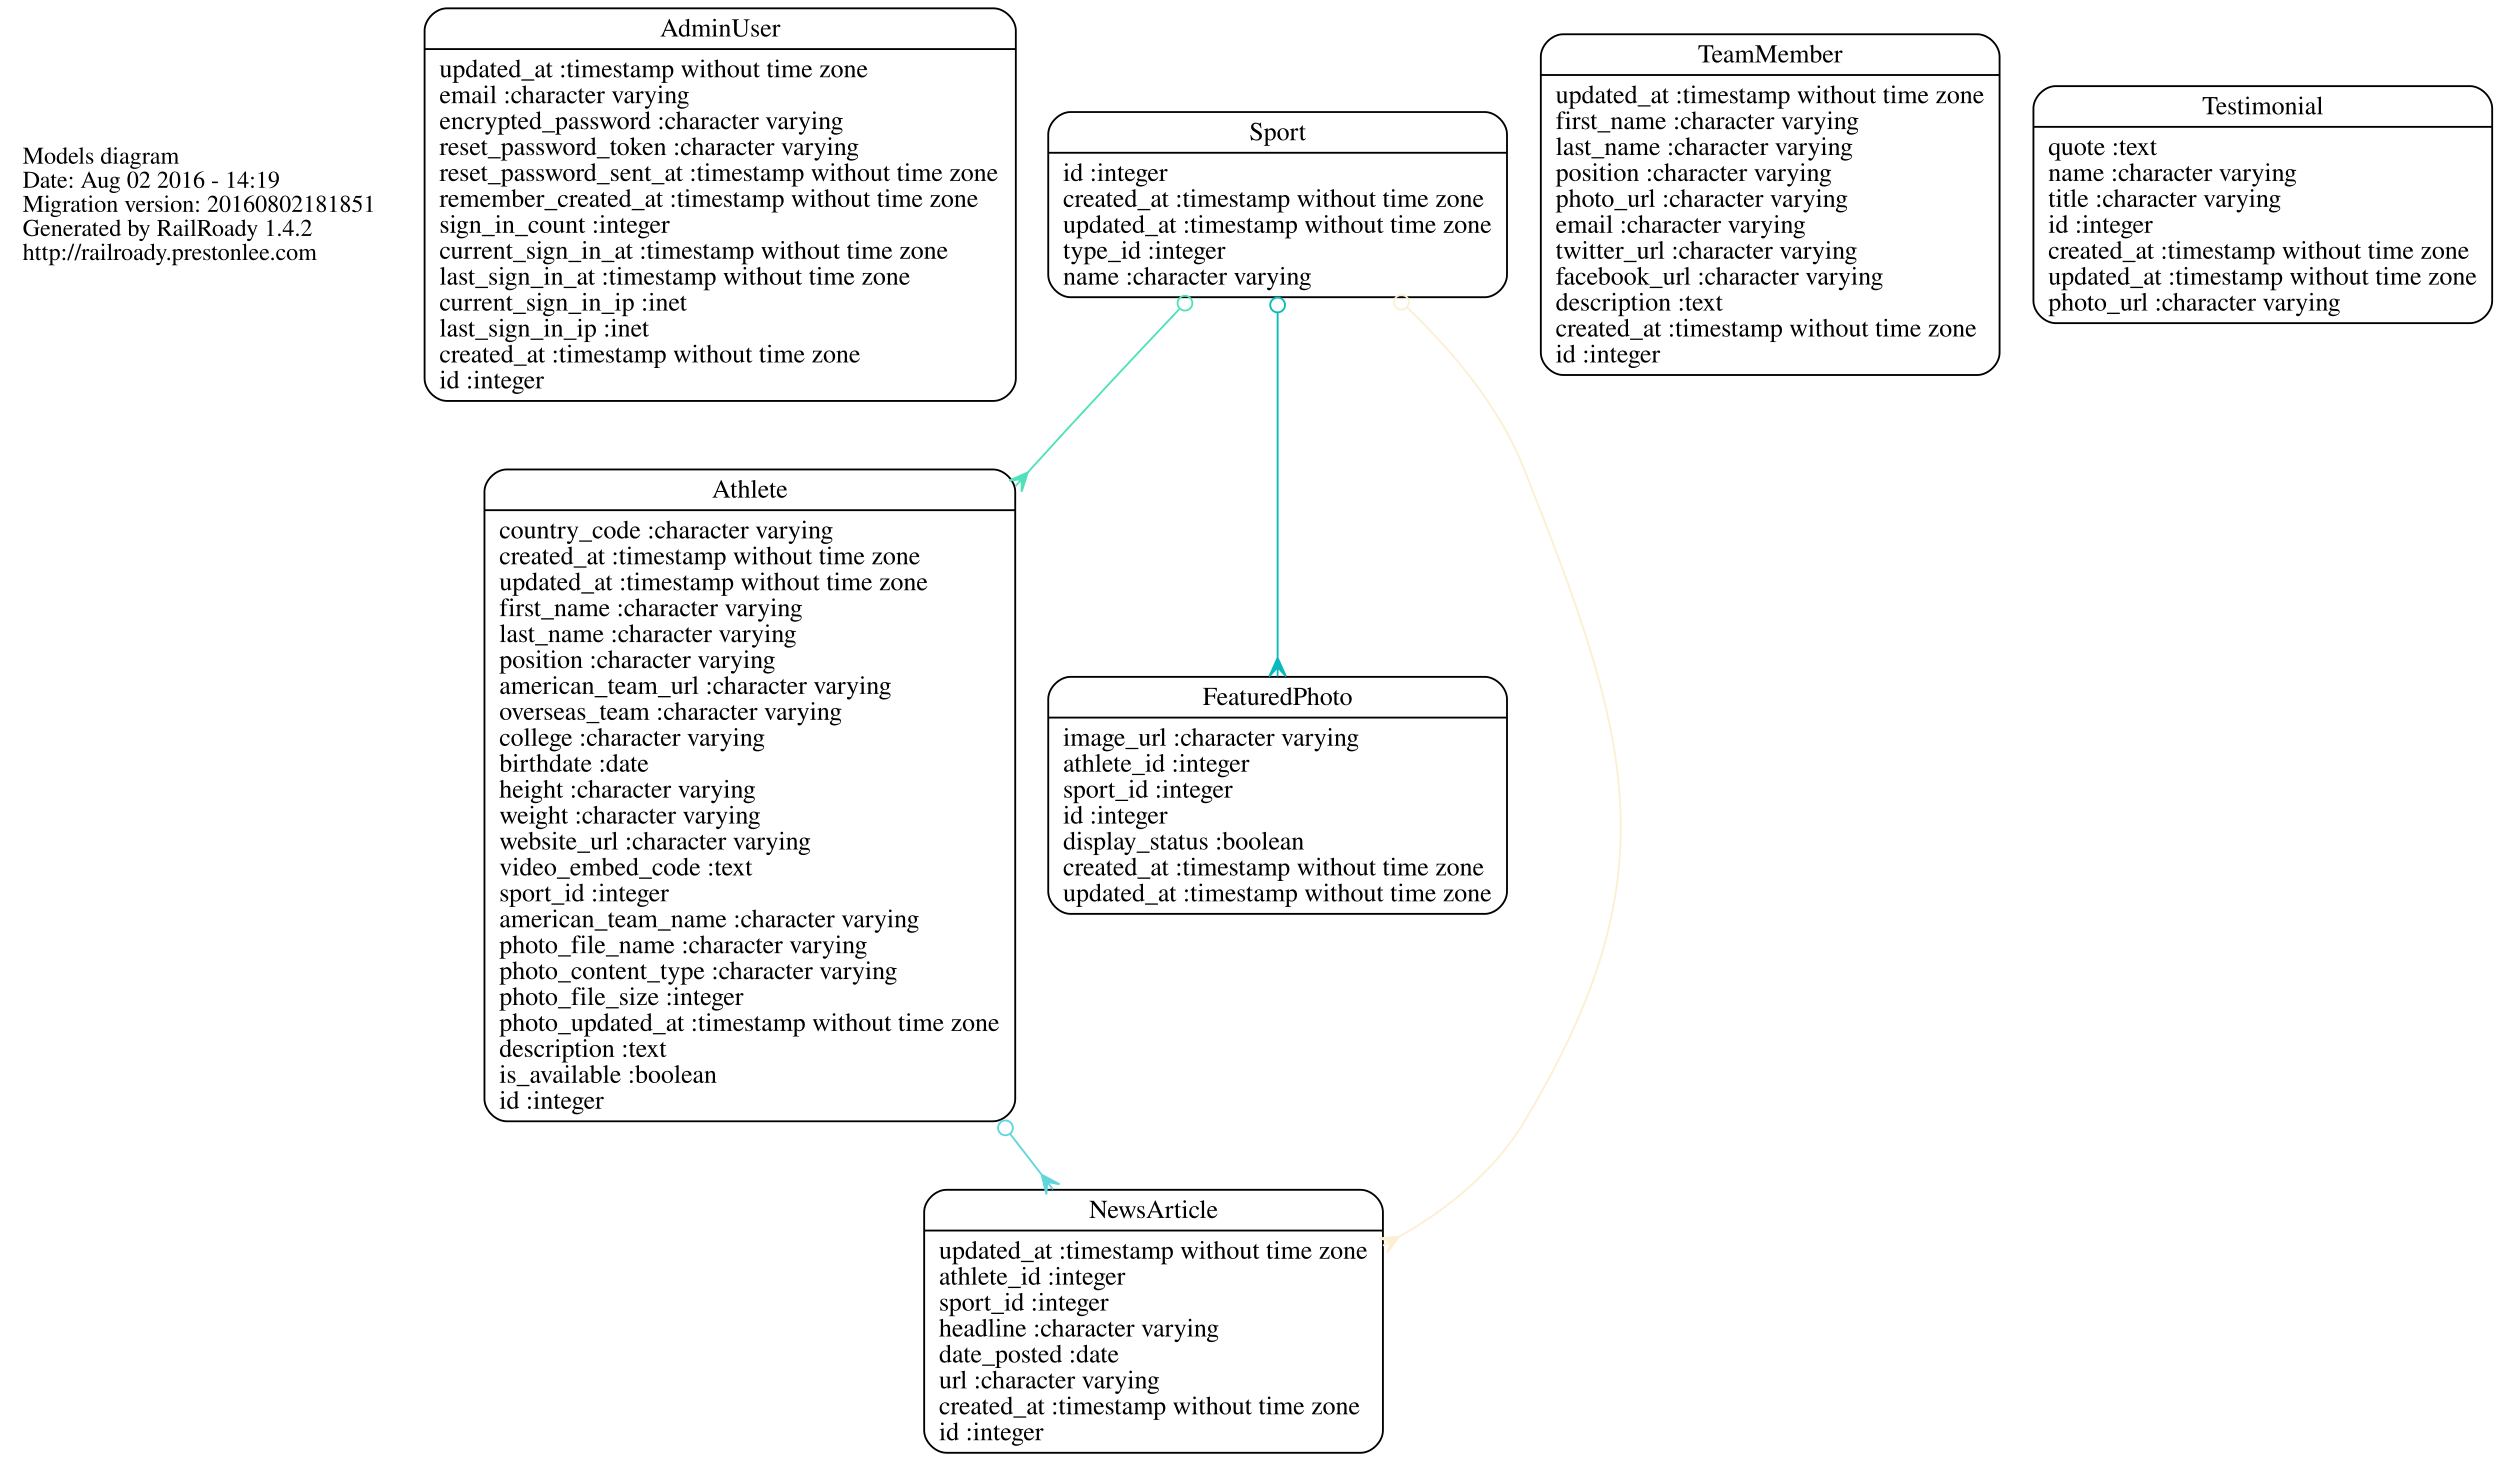
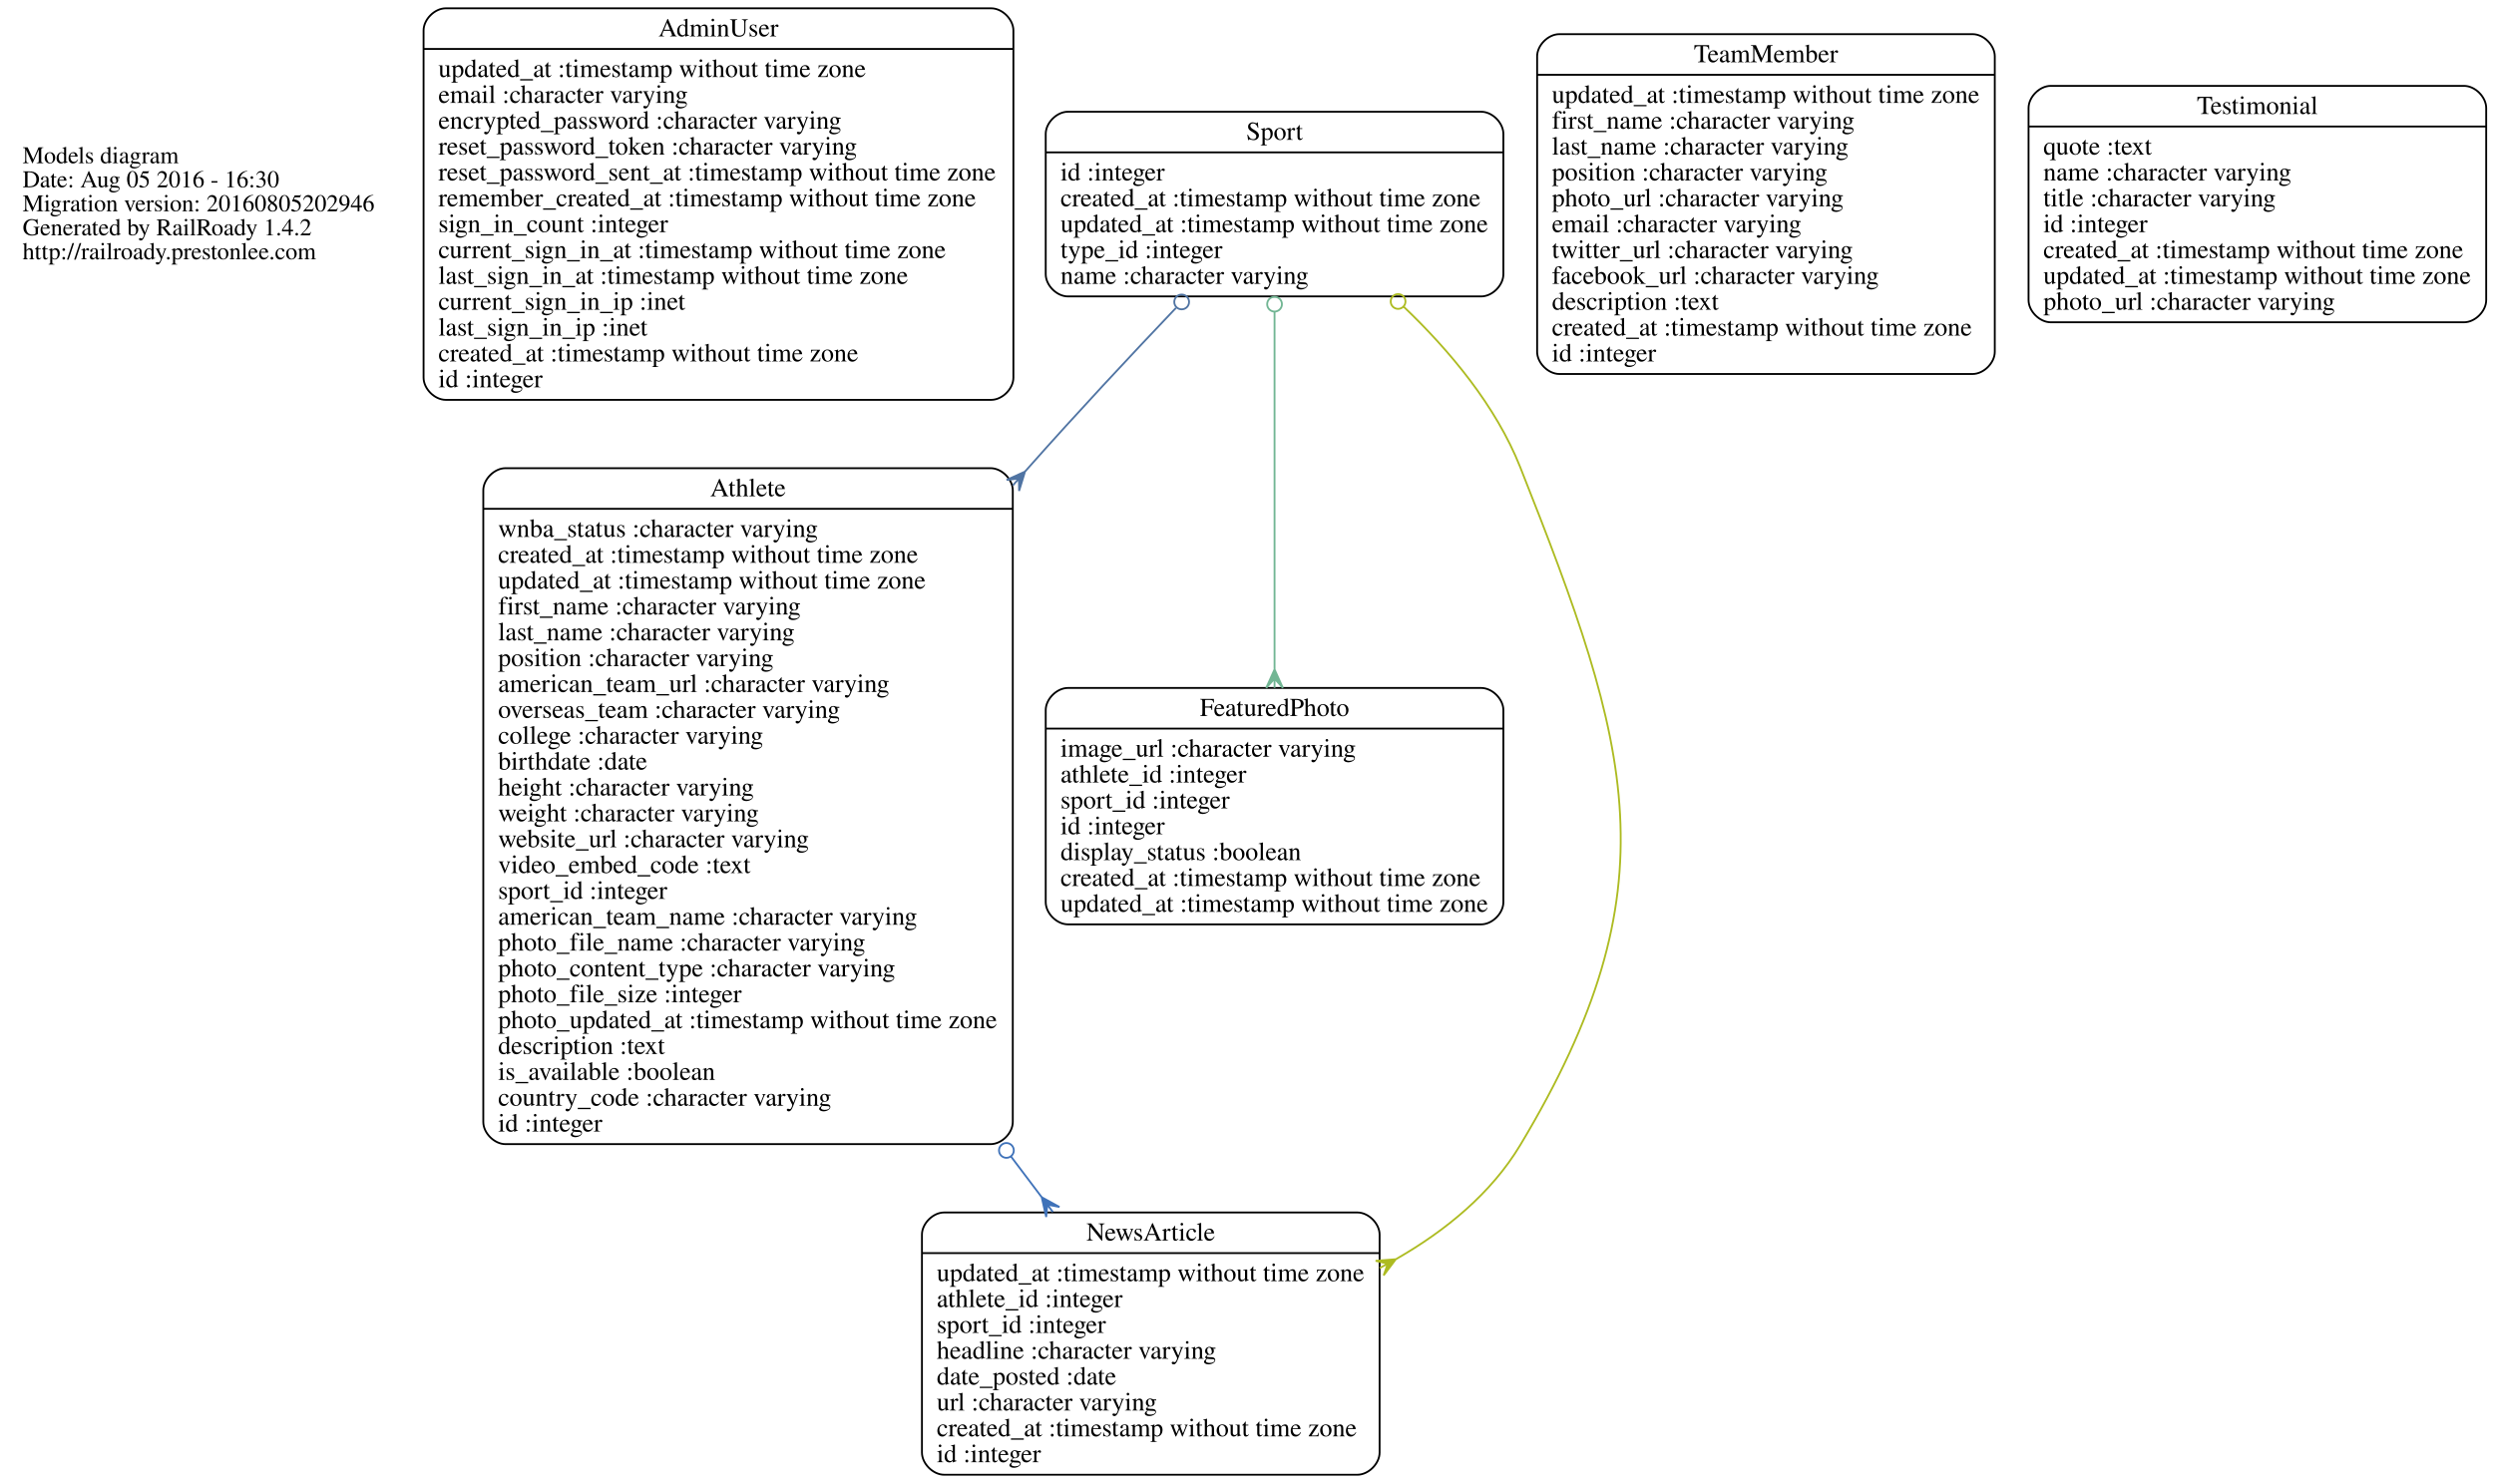
- <svg xmlns="http://www.w3.org/2000/svg" width="1350pt" height="789pt" viewBox="0.00 0.00 1349.55 789.00">
-   <g id="graph0" class="graph" transform="scale(1 1) rotate(0) translate(4 785)">
-     <polygon fill="none" stroke="none" points="-4,4 -4,-785 1345.55,-785 1345.55,4 -4,4" />
+ <svg xmlns="http://www.w3.org/2000/svg" width="1350pt" height="803pt" viewBox="0.00 0.00 1349.55 803.00">
+   <g id="graph0" class="graph" transform="scale(1 1) rotate(0) translate(4 799)">
+     <polygon fill="none" stroke="none" points="-4,4 -4,-799 1345.55,-799 1345.55,4 -4,4" />
    <g id="node1" class="node">
-       <text text-anchor="start" x="8" y="-696.6" font-family="Times,serif" font-size="13.00">Models diagram</text>
-       <text text-anchor="start" x="8" y="-683.6" font-family="Times,serif" font-size="13.00">Date: Aug 02 2016 - 14:19</text>
-       <text text-anchor="start" x="8" y="-670.6" font-family="Times,serif" font-size="13.00">Migration version: 20160802181851</text>
-       <text text-anchor="start" x="8" y="-657.6" font-family="Times,serif" font-size="13.00">Generated by RailRoady 1.4.2</text>
-       <text text-anchor="start" x="8" y="-644.6" font-family="Times,serif" font-size="13.00">http://railroady.prestonlee.com</text>
+       <text text-anchor="start" x="8" y="-710.6" font-family="Times,serif" font-size="13.00">Models diagram</text>
+       <text text-anchor="start" x="8" y="-697.6" font-family="Times,serif" font-size="13.00">Date: Aug 05 2016 - 16:30</text>
+       <text text-anchor="start" x="8" y="-684.6" font-family="Times,serif" font-size="13.00">Migration version: 20160805202946</text>
+       <text text-anchor="start" x="8" y="-671.6" font-family="Times,serif" font-size="13.00">Generated by RailRoady 1.4.2</text>
+       <text text-anchor="start" x="8" y="-658.6" font-family="Times,serif" font-size="13.00">http://railroady.prestonlee.com</text>
    </g>
    <g id="node2" class="node">
-       <path fill="none" stroke="black" d="M237.053,-568.5C237.053,-568.5 532.323,-568.5 532.323,-568.5 538.323,-568.5 544.323,-574.5 544.323,-580.5 544.323,-580.5 544.323,-768.5 544.323,-768.5 544.323,-774.5 538.323,-780.5 532.323,-780.5 532.323,-780.5 237.053,-780.5 237.053,-780.5 231.053,-780.5 225.053,-774.5 225.053,-768.5 225.053,-768.5 225.053,-580.5 225.053,-580.5 225.053,-574.5 231.053,-568.5 237.053,-568.5" />
-       <text text-anchor="middle" x="384.688" y="-765.3" font-family="Times,serif" font-size="14.00">AdminUser</text>
-       <polyline fill="none" stroke="black" points="225.053,-758.5 544.323,-758.5 " />
-       <text text-anchor="start" x="233.053" y="-743.3" font-family="Times,serif" font-size="14.00">updated_at :timestamp without time zone</text>
-       <text text-anchor="start" x="233.053" y="-729.3" font-family="Times,serif" font-size="14.00">email :character varying</text>
-       <text text-anchor="start" x="233.053" y="-715.3" font-family="Times,serif" font-size="14.00">encrypted_password :character varying</text>
-       <text text-anchor="start" x="233.053" y="-701.3" font-family="Times,serif" font-size="14.00">reset_password_token :character varying</text>
-       <text text-anchor="start" x="233.053" y="-687.3" font-family="Times,serif" font-size="14.00">reset_password_sent_at :timestamp without time zone</text>
-       <text text-anchor="start" x="233.053" y="-673.3" font-family="Times,serif" font-size="14.00">remember_created_at :timestamp without time zone</text>
-       <text text-anchor="start" x="233.053" y="-659.3" font-family="Times,serif" font-size="14.00">sign_in_count :integer</text>
-       <text text-anchor="start" x="233.053" y="-645.3" font-family="Times,serif" font-size="14.00">current_sign_in_at :timestamp without time zone</text>
-       <text text-anchor="start" x="233.053" y="-631.3" font-family="Times,serif" font-size="14.00">last_sign_in_at :timestamp without time zone</text>
-       <text text-anchor="start" x="233.053" y="-617.3" font-family="Times,serif" font-size="14.00">current_sign_in_ip :inet</text>
-       <text text-anchor="start" x="233.053" y="-603.3" font-family="Times,serif" font-size="14.00">last_sign_in_ip :inet</text>
-       <text text-anchor="start" x="233.053" y="-589.3" font-family="Times,serif" font-size="14.00">created_at :timestamp without time zone</text>
-       <text text-anchor="start" x="233.053" y="-575.3" font-family="Times,serif" font-size="14.00">id :integer</text>
+       <path fill="none" stroke="black" d="M237.053,-582.5C237.053,-582.5 532.323,-582.5 532.323,-582.5 538.323,-582.5 544.323,-588.5 544.323,-594.5 544.323,-594.5 544.323,-782.5 544.323,-782.5 544.323,-788.5 538.323,-794.5 532.323,-794.5 532.323,-794.5 237.053,-794.5 237.053,-794.5 231.053,-794.5 225.053,-788.5 225.053,-782.5 225.053,-782.5 225.053,-594.5 225.053,-594.5 225.053,-588.5 231.053,-582.5 237.053,-582.5" />
+       <text text-anchor="middle" x="384.688" y="-779.3" font-family="Times,serif" font-size="14.00">AdminUser</text>
+       <polyline fill="none" stroke="black" points="225.053,-772.5 544.323,-772.5 " />
+       <text text-anchor="start" x="233.053" y="-757.3" font-family="Times,serif" font-size="14.00">updated_at :timestamp without time zone</text>
+       <text text-anchor="start" x="233.053" y="-743.3" font-family="Times,serif" font-size="14.00">email :character varying</text>
+       <text text-anchor="start" x="233.053" y="-729.3" font-family="Times,serif" font-size="14.00">encrypted_password :character varying</text>
+       <text text-anchor="start" x="233.053" y="-715.3" font-family="Times,serif" font-size="14.00">reset_password_token :character varying</text>
+       <text text-anchor="start" x="233.053" y="-701.3" font-family="Times,serif" font-size="14.00">reset_password_sent_at :timestamp without time zone</text>
+       <text text-anchor="start" x="233.053" y="-687.3" font-family="Times,serif" font-size="14.00">remember_created_at :timestamp without time zone</text>
+       <text text-anchor="start" x="233.053" y="-673.3" font-family="Times,serif" font-size="14.00">sign_in_count :integer</text>
+       <text text-anchor="start" x="233.053" y="-659.3" font-family="Times,serif" font-size="14.00">current_sign_in_at :timestamp without time zone</text>
+       <text text-anchor="start" x="233.053" y="-645.3" font-family="Times,serif" font-size="14.00">last_sign_in_at :timestamp without time zone</text>
+       <text text-anchor="start" x="233.053" y="-631.3" font-family="Times,serif" font-size="14.00">current_sign_in_ip :inet</text>
+       <text text-anchor="start" x="233.053" y="-617.3" font-family="Times,serif" font-size="14.00">last_sign_in_ip :inet</text>
+       <text text-anchor="start" x="233.053" y="-603.3" font-family="Times,serif" font-size="14.00">created_at :timestamp without time zone</text>
+       <text text-anchor="start" x="233.053" y="-589.3" font-family="Times,serif" font-size="14.00">id :integer</text>
    </g>
    <g id="node3" class="node">
-       <path fill="none" stroke="black" d="M269.381,-179.5C269.381,-179.5 531.995,-179.5 531.995,-179.5 537.995,-179.5 543.995,-185.5 543.995,-191.5 543.995,-191.5 543.995,-519.5 543.995,-519.5 543.995,-525.5 537.995,-531.5 531.995,-531.5 531.995,-531.5 269.381,-531.5 269.381,-531.5 263.381,-531.5 257.381,-525.5 257.381,-519.5 257.381,-519.5 257.381,-191.5 257.381,-191.5 257.381,-185.5 263.381,-179.5 269.381,-179.5" />
-       <text text-anchor="middle" x="400.688" y="-516.3" font-family="Times,serif" font-size="14.00">Athlete</text>
-       <polyline fill="none" stroke="black" points="257.381,-509.5 543.995,-509.5 " />
-       <text text-anchor="start" x="265.381" y="-494.3" font-family="Times,serif" font-size="14.00">country_code :character varying</text>
-       <text text-anchor="start" x="265.381" y="-480.3" font-family="Times,serif" font-size="14.00">created_at :timestamp without time zone</text>
-       <text text-anchor="start" x="265.381" y="-466.3" font-family="Times,serif" font-size="14.00">updated_at :timestamp without time zone</text>
-       <text text-anchor="start" x="265.381" y="-452.3" font-family="Times,serif" font-size="14.00">first_name :character varying</text>
-       <text text-anchor="start" x="265.381" y="-438.3" font-family="Times,serif" font-size="14.00">last_name :character varying</text>
-       <text text-anchor="start" x="265.381" y="-424.3" font-family="Times,serif" font-size="14.00">position :character varying</text>
-       <text text-anchor="start" x="265.381" y="-410.3" font-family="Times,serif" font-size="14.00">american_team_url :character varying</text>
-       <text text-anchor="start" x="265.381" y="-396.3" font-family="Times,serif" font-size="14.00">overseas_team :character varying</text>
-       <text text-anchor="start" x="265.381" y="-382.3" font-family="Times,serif" font-size="14.00">college :character varying</text>
-       <text text-anchor="start" x="265.381" y="-368.3" font-family="Times,serif" font-size="14.00">birthdate :date</text>
-       <text text-anchor="start" x="265.381" y="-354.3" font-family="Times,serif" font-size="14.00">height :character varying</text>
-       <text text-anchor="start" x="265.381" y="-340.3" font-family="Times,serif" font-size="14.00">weight :character varying</text>
-       <text text-anchor="start" x="265.381" y="-326.3" font-family="Times,serif" font-size="14.00">website_url :character varying</text>
-       <text text-anchor="start" x="265.381" y="-312.3" font-family="Times,serif" font-size="14.00">video_embed_code :text</text>
-       <text text-anchor="start" x="265.381" y="-298.3" font-family="Times,serif" font-size="14.00">sport_id :integer</text>
-       <text text-anchor="start" x="265.381" y="-284.3" font-family="Times,serif" font-size="14.00">american_team_name :character varying</text>
-       <text text-anchor="start" x="265.381" y="-270.3" font-family="Times,serif" font-size="14.00">photo_file_name :character varying</text>
-       <text text-anchor="start" x="265.381" y="-256.3" font-family="Times,serif" font-size="14.00">photo_content_type :character varying</text>
-       <text text-anchor="start" x="265.381" y="-242.3" font-family="Times,serif" font-size="14.00">photo_file_size :integer</text>
-       <text text-anchor="start" x="265.381" y="-228.3" font-family="Times,serif" font-size="14.00">photo_updated_at :timestamp without time zone</text>
-       <text text-anchor="start" x="265.381" y="-214.3" font-family="Times,serif" font-size="14.00">description :text</text>
-       <text text-anchor="start" x="265.381" y="-200.3" font-family="Times,serif" font-size="14.00">is_available :boolean</text>
+       <path fill="none" stroke="black" d="M269.381,-179.5C269.381,-179.5 531.995,-179.5 531.995,-179.5 537.995,-179.5 543.995,-185.5 543.995,-191.5 543.995,-191.5 543.995,-533.5 543.995,-533.5 543.995,-539.5 537.995,-545.5 531.995,-545.5 531.995,-545.5 269.381,-545.5 269.381,-545.5 263.381,-545.5 257.381,-539.5 257.381,-533.5 257.381,-533.5 257.381,-191.5 257.381,-191.5 257.381,-185.5 263.381,-179.5 269.381,-179.5" />
+       <text text-anchor="middle" x="400.688" y="-530.3" font-family="Times,serif" font-size="14.00">Athlete</text>
+       <polyline fill="none" stroke="black" points="257.381,-523.5 543.995,-523.5 " />
+       <text text-anchor="start" x="265.381" y="-508.3" font-family="Times,serif" font-size="14.00">wnba_status :character varying</text>
+       <text text-anchor="start" x="265.381" y="-494.3" font-family="Times,serif" font-size="14.00">created_at :timestamp without time zone</text>
+       <text text-anchor="start" x="265.381" y="-480.3" font-family="Times,serif" font-size="14.00">updated_at :timestamp without time zone</text>
+       <text text-anchor="start" x="265.381" y="-466.3" font-family="Times,serif" font-size="14.00">first_name :character varying</text>
+       <text text-anchor="start" x="265.381" y="-452.3" font-family="Times,serif" font-size="14.00">last_name :character varying</text>
+       <text text-anchor="start" x="265.381" y="-438.3" font-family="Times,serif" font-size="14.00">position :character varying</text>
+       <text text-anchor="start" x="265.381" y="-424.3" font-family="Times,serif" font-size="14.00">american_team_url :character varying</text>
+       <text text-anchor="start" x="265.381" y="-410.3" font-family="Times,serif" font-size="14.00">overseas_team :character varying</text>
+       <text text-anchor="start" x="265.381" y="-396.3" font-family="Times,serif" font-size="14.00">college :character varying</text>
+       <text text-anchor="start" x="265.381" y="-382.3" font-family="Times,serif" font-size="14.00">birthdate :date</text>
+       <text text-anchor="start" x="265.381" y="-368.3" font-family="Times,serif" font-size="14.00">height :character varying</text>
+       <text text-anchor="start" x="265.381" y="-354.3" font-family="Times,serif" font-size="14.00">weight :character varying</text>
+       <text text-anchor="start" x="265.381" y="-340.3" font-family="Times,serif" font-size="14.00">website_url :character varying</text>
+       <text text-anchor="start" x="265.381" y="-326.3" font-family="Times,serif" font-size="14.00">video_embed_code :text</text>
+       <text text-anchor="start" x="265.381" y="-312.3" font-family="Times,serif" font-size="14.00">sport_id :integer</text>
+       <text text-anchor="start" x="265.381" y="-298.3" font-family="Times,serif" font-size="14.00">american_team_name :character varying</text>
+       <text text-anchor="start" x="265.381" y="-284.3" font-family="Times,serif" font-size="14.00">photo_file_name :character varying</text>
+       <text text-anchor="start" x="265.381" y="-270.3" font-family="Times,serif" font-size="14.00">photo_content_type :character varying</text>
+       <text text-anchor="start" x="265.381" y="-256.3" font-family="Times,serif" font-size="14.00">photo_file_size :integer</text>
+       <text text-anchor="start" x="265.381" y="-242.3" font-family="Times,serif" font-size="14.00">photo_updated_at :timestamp without time zone</text>
+       <text text-anchor="start" x="265.381" y="-228.3" font-family="Times,serif" font-size="14.00">description :text</text>
+       <text text-anchor="start" x="265.381" y="-214.3" font-family="Times,serif" font-size="14.00">is_available :boolean</text>
+       <text text-anchor="start" x="265.381" y="-200.3" font-family="Times,serif" font-size="14.00">country_code :character varying</text>
      <text text-anchor="start" x="265.381" y="-186.3" font-family="Times,serif" font-size="14.00">id :integer</text>
    </g>
    <g id="node5" class="node">
      <path fill="none" stroke="black" d="M506.825,-0.5C506.825,-0.5 730.55,-0.5 730.55,-0.5 736.55,-0.5 742.55,-6.5 742.55,-12.5 742.55,-12.5 742.55,-130.5 742.55,-130.5 742.55,-136.5 736.55,-142.5 730.55,-142.5 730.55,-142.5 506.825,-142.5 506.825,-142.5 500.825,-142.5 494.825,-136.5 494.825,-130.5 494.825,-130.5 494.825,-12.5 494.825,-12.5 494.825,-6.5 500.825,-0.5 506.825,-0.5" />
      <text text-anchor="middle" x="618.688" y="-127.3" font-family="Times,serif" font-size="14.00">NewsArticle</text>
      <polyline fill="none" stroke="black" points="494.825,-120.5 742.55,-120.5 " />
      <text text-anchor="start" x="502.825" y="-105.3" font-family="Times,serif" font-size="14.00">updated_at :timestamp without time zone</text>
      <text text-anchor="start" x="502.825" y="-91.3" font-family="Times,serif" font-size="14.00">athlete_id :integer</text>
      <text text-anchor="start" x="502.825" y="-77.3" font-family="Times,serif" font-size="14.00">sport_id :integer</text>
      <text text-anchor="start" x="502.825" y="-63.3" font-family="Times,serif" font-size="14.00">headline :character varying</text>
      <text text-anchor="start" x="502.825" y="-49.3" font-family="Times,serif" font-size="14.00">date_posted :date</text>
      <text text-anchor="start" x="502.825" y="-35.3" font-family="Times,serif" font-size="14.00">url :character varying</text>
      <text text-anchor="start" x="502.825" y="-21.3" font-family="Times,serif" font-size="14.00">created_at :timestamp without time zone</text>
      <text text-anchor="start" x="502.825" y="-7.3" font-family="Times,serif" font-size="14.00">id :integer</text>
    </g>
    <g id="edge1" class="edge">
-       <path fill="none" stroke="#5fd5dc" d="M541.288,-172.623C547.043,-165.178 552.67,-157.899 558.096,-150.88" />
-       <ellipse fill="none" stroke="#5fd5dc" cx="538.718" cy="-175.947" rx="4" ry="4" />
-       <polygon fill="#5fd5dc" stroke="#5fd5dc" points="558.253,-150.677 567.929,-145.518 561.311,-146.722 564.369,-142.766 564.369,-142.766 564.369,-142.766 561.311,-146.722 560.809,-140.013 558.253,-150.677 558.253,-150.677" />
+       <path fill="none" stroke="#3f72b9" d="M543.056,-172.764C548.704,-165.276 554.22,-157.964 559.534,-150.919" />
+       <ellipse fill="none" stroke="#3f72b9" cx="540.541" cy="-176.098" rx="4" ry="4" />
+       <polygon fill="#3f72b9" stroke="#3f72b9" points="559.654,-150.761 569.268,-145.487 562.665,-146.769 565.676,-142.777 565.676,-142.777 565.676,-142.777 562.665,-146.769 562.083,-140.067 559.654,-150.761 559.654,-150.761" />
    </g>
    <g id="node4" class="node">
-       <path fill="none" stroke="black" d="M573.825,-291.5C573.825,-291.5 797.55,-291.5 797.55,-291.5 803.55,-291.5 809.55,-297.5 809.55,-303.5 809.55,-303.5 809.55,-407.5 809.55,-407.5 809.55,-413.5 803.55,-419.5 797.55,-419.5 797.55,-419.5 573.825,-419.5 573.825,-419.5 567.825,-419.5 561.825,-413.5 561.825,-407.5 561.825,-407.5 561.825,-303.5 561.825,-303.5 561.825,-297.5 567.825,-291.5 573.825,-291.5" />
-       <text text-anchor="middle" x="685.688" y="-404.3" font-family="Times,serif" font-size="14.00">FeaturedPhoto</text>
-       <polyline fill="none" stroke="black" points="561.825,-397.5 809.55,-397.5 " />
-       <text text-anchor="start" x="569.825" y="-382.3" font-family="Times,serif" font-size="14.00">image_url :character varying</text>
-       <text text-anchor="start" x="569.825" y="-368.3" font-family="Times,serif" font-size="14.00">athlete_id :integer</text>
-       <text text-anchor="start" x="569.825" y="-354.3" font-family="Times,serif" font-size="14.00">sport_id :integer</text>
-       <text text-anchor="start" x="569.825" y="-340.3" font-family="Times,serif" font-size="14.00">id :integer</text>
-       <text text-anchor="start" x="569.825" y="-326.3" font-family="Times,serif" font-size="14.00">display_status :boolean</text>
-       <text text-anchor="start" x="569.825" y="-312.3" font-family="Times,serif" font-size="14.00">created_at :timestamp without time zone</text>
-       <text text-anchor="start" x="569.825" y="-298.3" font-family="Times,serif" font-size="14.00">updated_at :timestamp without time zone</text>
+       <path fill="none" stroke="black" d="M573.825,-298.5C573.825,-298.5 797.55,-298.5 797.55,-298.5 803.55,-298.5 809.55,-304.5 809.55,-310.5 809.55,-310.5 809.55,-414.5 809.55,-414.5 809.55,-420.5 803.55,-426.5 797.55,-426.5 797.55,-426.5 573.825,-426.5 573.825,-426.5 567.825,-426.5 561.825,-420.5 561.825,-414.5 561.825,-414.5 561.825,-310.5 561.825,-310.5 561.825,-304.5 567.825,-298.5 573.825,-298.5" />
+       <text text-anchor="middle" x="685.688" y="-411.3" font-family="Times,serif" font-size="14.00">FeaturedPhoto</text>
+       <polyline fill="none" stroke="black" points="561.825,-404.5 809.55,-404.5 " />
+       <text text-anchor="start" x="569.825" y="-389.3" font-family="Times,serif" font-size="14.00">image_url :character varying</text>
+       <text text-anchor="start" x="569.825" y="-375.3" font-family="Times,serif" font-size="14.00">athlete_id :integer</text>
+       <text text-anchor="start" x="569.825" y="-361.3" font-family="Times,serif" font-size="14.00">sport_id :integer</text>
+       <text text-anchor="start" x="569.825" y="-347.3" font-family="Times,serif" font-size="14.00">id :integer</text>
+       <text text-anchor="start" x="569.825" y="-333.3" font-family="Times,serif" font-size="14.00">display_status :boolean</text>
+       <text text-anchor="start" x="569.825" y="-319.3" font-family="Times,serif" font-size="14.00">created_at :timestamp without time zone</text>
+       <text text-anchor="start" x="569.825" y="-305.3" font-family="Times,serif" font-size="14.00">updated_at :timestamp without time zone</text>
    </g>
    <g id="node6" class="node">
-       <path fill="none" stroke="black" d="M573.825,-624.5C573.825,-624.5 797.55,-624.5 797.55,-624.5 803.55,-624.5 809.55,-630.5 809.55,-636.5 809.55,-636.5 809.55,-712.5 809.55,-712.5 809.55,-718.5 803.55,-724.5 797.55,-724.5 797.55,-724.5 573.825,-724.5 573.825,-724.5 567.825,-724.5 561.825,-718.5 561.825,-712.5 561.825,-712.5 561.825,-636.5 561.825,-636.5 561.825,-630.5 567.825,-624.5 573.825,-624.5" />
-       <text text-anchor="middle" x="685.688" y="-709.3" font-family="Times,serif" font-size="14.00">Sport</text>
-       <polyline fill="none" stroke="black" points="561.825,-702.5 809.55,-702.5 " />
-       <text text-anchor="start" x="569.825" y="-687.3" font-family="Times,serif" font-size="14.00">id :integer</text>
-       <text text-anchor="start" x="569.825" y="-673.3" font-family="Times,serif" font-size="14.00">created_at :timestamp without time zone</text>
-       <text text-anchor="start" x="569.825" y="-659.3" font-family="Times,serif" font-size="14.00">updated_at :timestamp without time zone</text>
-       <text text-anchor="start" x="569.825" y="-645.3" font-family="Times,serif" font-size="14.00">type_id :integer</text>
-       <text text-anchor="start" x="569.825" y="-631.3" font-family="Times,serif" font-size="14.00">name :character varying</text>
+       <path fill="none" stroke="black" d="M573.825,-638.5C573.825,-638.5 797.55,-638.5 797.55,-638.5 803.55,-638.5 809.55,-644.5 809.55,-650.5 809.55,-650.5 809.55,-726.5 809.55,-726.5 809.55,-732.5 803.55,-738.5 797.55,-738.5 797.55,-738.5 573.825,-738.5 573.825,-738.5 567.825,-738.5 561.825,-732.5 561.825,-726.5 561.825,-726.5 561.825,-650.5 561.825,-650.5 561.825,-644.5 567.825,-638.5 573.825,-638.5" />
+       <text text-anchor="middle" x="685.688" y="-723.3" font-family="Times,serif" font-size="14.00">Sport</text>
+       <polyline fill="none" stroke="black" points="561.825,-716.5 809.55,-716.5 " />
+       <text text-anchor="start" x="569.825" y="-701.3" font-family="Times,serif" font-size="14.00">id :integer</text>
+       <text text-anchor="start" x="569.825" y="-687.3" font-family="Times,serif" font-size="14.00">created_at :timestamp without time zone</text>
+       <text text-anchor="start" x="569.825" y="-673.3" font-family="Times,serif" font-size="14.00">updated_at :timestamp without time zone</text>
+       <text text-anchor="start" x="569.825" y="-659.3" font-family="Times,serif" font-size="14.00">type_id :integer</text>
+       <text text-anchor="start" x="569.825" y="-645.3" font-family="Times,serif" font-size="14.00">name :character varying</text>
    </g>
    <g id="edge2" class="edge">
-       <path fill="none" stroke="#4fe1ba" d="M632.6,-618.068C608.034,-592.152 578.616,-560.734 552.688,-532 552.068,-531.313 551.446,-530.623 550.824,-529.933" />
-       <ellipse fill="none" stroke="#4fe1ba" cx="635.656" cy="-621.289" rx="4" ry="4" />
-       <polygon fill="#4fe1ba" stroke="#4fe1ba" points="550.802,-529.908 547.467,-519.462 547.461,-526.189 544.119,-522.469 544.119,-522.469 544.119,-522.469 547.461,-526.189 540.772,-525.477 550.802,-529.908 550.802,-529.908" />
+       <path fill="none" stroke="#5074a3" d="M632.345,-632.295C607.727,-606.426 578.337,-574.983 552.688,-546 552.06,-545.291 551.431,-544.58 550.802,-543.866" />
+       <ellipse fill="none" stroke="#5074a3" cx="635.41" cy="-635.51" rx="4" ry="4" />
+       <polygon fill="#5074a3" stroke="#5074a3" points="550.628,-543.669 547.405,-533.188 547.327,-539.914 544.025,-536.159 544.025,-536.159 544.025,-536.159 547.327,-539.914 540.646,-539.13 550.628,-543.669 550.628,-543.669" />
    </g>
    <g id="edge3" class="edge">
-       <path fill="none" stroke="#06babe" d="M685.688,-616.016C685.688,-563.867 685.688,-486.706 685.688,-430.073" />
-       <ellipse fill="none" stroke="#06babe" cx="685.688" cy="-620.317" rx="4" ry="4" />
-       <polygon fill="#06babe" stroke="#06babe" points="685.688,-429.748 690.188,-419.748 685.688,-424.748 685.688,-419.748 685.688,-419.748 685.688,-419.748 685.688,-424.748 681.188,-419.748 685.688,-429.748 685.688,-429.748" />
+       <path fill="none" stroke="#72b694" d="M685.688,-630.091C685.688,-576.211 685.688,-495.367 685.688,-436.838" />
+       <ellipse fill="none" stroke="#72b694" cx="685.688" cy="-634.291" rx="4" ry="4" />
+       <polygon fill="#72b694" stroke="#72b694" points="685.688,-436.547 690.188,-426.547 685.688,-431.547 685.688,-426.547 685.688,-426.547 685.688,-426.547 685.688,-431.547 681.188,-426.547 685.688,-436.547 685.688,-436.547" />
    </g>
    <g id="edge4" class="edge">
-       <path fill="none" stroke="#fcefd2" d="M755.604,-618.911C780.458,-595.196 805.524,-565.225 818.688,-532 876.476,-386.142 899.45,-313.505 818.688,-179 802.95,-152.79 778.336,-132.679 751.686,-117.379" />
-       <ellipse fill="none" stroke="#fcefd2" cx="752.558" cy="-621.76" rx="4" ry="4" />
-       <polygon fill="#fcefd2" stroke="#fcefd2" points="751.342,-117.19 744.747,-108.429 746.961,-114.781 742.579,-112.373 742.579,-112.373 742.579,-112.373 746.961,-114.781 740.411,-116.316 751.342,-117.19 751.342,-117.19" />
+       <path fill="none" stroke="#adbb21" d="M755.604,-632.911C780.458,-609.196 805.524,-579.225 818.688,-546 878.768,-394.357 902.653,-318.839 818.688,-179 802.95,-152.79 778.336,-132.679 751.686,-117.379" />
+       <ellipse fill="none" stroke="#adbb21" cx="752.558" cy="-635.76" rx="4" ry="4" />
+       <polygon fill="#adbb21" stroke="#adbb21" points="751.342,-117.19 744.747,-108.429 746.961,-114.781 742.579,-112.373 742.579,-112.373 742.579,-112.373 746.961,-114.781 740.411,-116.316 751.342,-117.19 751.342,-117.19" />
    </g>
    <g id="node7" class="node">
-       <path fill="none" stroke="black" d="M839.825,-582.5C839.825,-582.5 1063.55,-582.5 1063.55,-582.5 1069.55,-582.5 1075.55,-588.5 1075.55,-594.5 1075.55,-594.5 1075.55,-754.5 1075.55,-754.5 1075.55,-760.5 1069.55,-766.5 1063.55,-766.5 1063.55,-766.5 839.825,-766.5 839.825,-766.5 833.825,-766.5 827.825,-760.5 827.825,-754.5 827.825,-754.5 827.825,-594.5 827.825,-594.5 827.825,-588.5 833.825,-582.5 839.825,-582.5" />
-       <text text-anchor="middle" x="951.688" y="-751.3" font-family="Times,serif" font-size="14.00">TeamMember</text>
-       <polyline fill="none" stroke="black" points="827.825,-744.5 1075.55,-744.5 " />
-       <text text-anchor="start" x="835.825" y="-729.3" font-family="Times,serif" font-size="14.00">updated_at :timestamp without time zone</text>
-       <text text-anchor="start" x="835.825" y="-715.3" font-family="Times,serif" font-size="14.00">first_name :character varying</text>
-       <text text-anchor="start" x="835.825" y="-701.3" font-family="Times,serif" font-size="14.00">last_name :character varying</text>
-       <text text-anchor="start" x="835.825" y="-687.3" font-family="Times,serif" font-size="14.00">position :character varying</text>
-       <text text-anchor="start" x="835.825" y="-673.3" font-family="Times,serif" font-size="14.00">photo_url :character varying</text>
-       <text text-anchor="start" x="835.825" y="-659.3" font-family="Times,serif" font-size="14.00">email :character varying</text>
-       <text text-anchor="start" x="835.825" y="-645.3" font-family="Times,serif" font-size="14.00">twitter_url :character varying</text>
-       <text text-anchor="start" x="835.825" y="-631.3" font-family="Times,serif" font-size="14.00">facebook_url :character varying</text>
-       <text text-anchor="start" x="835.825" y="-617.3" font-family="Times,serif" font-size="14.00">description :text</text>
-       <text text-anchor="start" x="835.825" y="-603.3" font-family="Times,serif" font-size="14.00">created_at :timestamp without time zone</text>
-       <text text-anchor="start" x="835.825" y="-589.3" font-family="Times,serif" font-size="14.00">id :integer</text>
+       <path fill="none" stroke="black" d="M839.825,-596.5C839.825,-596.5 1063.55,-596.5 1063.55,-596.5 1069.55,-596.5 1075.55,-602.5 1075.55,-608.5 1075.55,-608.5 1075.55,-768.5 1075.55,-768.5 1075.55,-774.5 1069.55,-780.5 1063.55,-780.5 1063.55,-780.5 839.825,-780.5 839.825,-780.5 833.825,-780.5 827.825,-774.5 827.825,-768.5 827.825,-768.5 827.825,-608.5 827.825,-608.5 827.825,-602.5 833.825,-596.5 839.825,-596.5" />
+       <text text-anchor="middle" x="951.688" y="-765.3" font-family="Times,serif" font-size="14.00">TeamMember</text>
+       <polyline fill="none" stroke="black" points="827.825,-758.5 1075.55,-758.5 " />
+       <text text-anchor="start" x="835.825" y="-743.3" font-family="Times,serif" font-size="14.00">updated_at :timestamp without time zone</text>
+       <text text-anchor="start" x="835.825" y="-729.3" font-family="Times,serif" font-size="14.00">first_name :character varying</text>
+       <text text-anchor="start" x="835.825" y="-715.3" font-family="Times,serif" font-size="14.00">last_name :character varying</text>
+       <text text-anchor="start" x="835.825" y="-701.3" font-family="Times,serif" font-size="14.00">position :character varying</text>
+       <text text-anchor="start" x="835.825" y="-687.3" font-family="Times,serif" font-size="14.00">photo_url :character varying</text>
+       <text text-anchor="start" x="835.825" y="-673.3" font-family="Times,serif" font-size="14.00">email :character varying</text>
+       <text text-anchor="start" x="835.825" y="-659.3" font-family="Times,serif" font-size="14.00">twitter_url :character varying</text>
+       <text text-anchor="start" x="835.825" y="-645.3" font-family="Times,serif" font-size="14.00">facebook_url :character varying</text>
+       <text text-anchor="start" x="835.825" y="-631.3" font-family="Times,serif" font-size="14.00">description :text</text>
+       <text text-anchor="start" x="835.825" y="-617.3" font-family="Times,serif" font-size="14.00">created_at :timestamp without time zone</text>
+       <text text-anchor="start" x="835.825" y="-603.3" font-family="Times,serif" font-size="14.00">id :integer</text>
    </g>
    <g id="node8" class="node">
-       <path fill="none" stroke="black" d="M1105.83,-610.5C1105.83,-610.5 1329.55,-610.5 1329.55,-610.5 1335.55,-610.5 1341.55,-616.5 1341.55,-622.5 1341.55,-622.5 1341.55,-726.5 1341.55,-726.5 1341.55,-732.5 1335.55,-738.5 1329.55,-738.5 1329.55,-738.5 1105.83,-738.5 1105.83,-738.5 1099.83,-738.5 1093.83,-732.5 1093.83,-726.5 1093.83,-726.5 1093.83,-622.5 1093.83,-622.5 1093.83,-616.5 1099.83,-610.5 1105.83,-610.5" />
-       <text text-anchor="middle" x="1217.69" y="-723.3" font-family="Times,serif" font-size="14.00">Testimonial</text>
-       <polyline fill="none" stroke="black" points="1093.83,-716.5 1341.55,-716.5 " />
-       <text text-anchor="start" x="1101.83" y="-701.3" font-family="Times,serif" font-size="14.00">quote :text</text>
-       <text text-anchor="start" x="1101.83" y="-687.3" font-family="Times,serif" font-size="14.00">name :character varying</text>
-       <text text-anchor="start" x="1101.83" y="-673.3" font-family="Times,serif" font-size="14.00">title :character varying</text>
-       <text text-anchor="start" x="1101.83" y="-659.3" font-family="Times,serif" font-size="14.00">id :integer</text>
-       <text text-anchor="start" x="1101.83" y="-645.3" font-family="Times,serif" font-size="14.00">created_at :timestamp without time zone</text>
-       <text text-anchor="start" x="1101.83" y="-631.3" font-family="Times,serif" font-size="14.00">updated_at :timestamp without time zone</text>
-       <text text-anchor="start" x="1101.83" y="-617.3" font-family="Times,serif" font-size="14.00">photo_url :character varying</text>
+       <path fill="none" stroke="black" d="M1105.83,-624.5C1105.83,-624.5 1329.55,-624.5 1329.55,-624.5 1335.55,-624.5 1341.55,-630.5 1341.55,-636.5 1341.55,-636.5 1341.55,-740.5 1341.55,-740.5 1341.55,-746.5 1335.55,-752.5 1329.55,-752.5 1329.55,-752.5 1105.83,-752.5 1105.83,-752.5 1099.83,-752.5 1093.83,-746.5 1093.83,-740.5 1093.83,-740.5 1093.83,-636.5 1093.83,-636.5 1093.83,-630.5 1099.83,-624.5 1105.83,-624.5" />
+       <text text-anchor="middle" x="1217.69" y="-737.3" font-family="Times,serif" font-size="14.00">Testimonial</text>
+       <polyline fill="none" stroke="black" points="1093.83,-730.5 1341.55,-730.5 " />
+       <text text-anchor="start" x="1101.83" y="-715.3" font-family="Times,serif" font-size="14.00">quote :text</text>
+       <text text-anchor="start" x="1101.83" y="-701.3" font-family="Times,serif" font-size="14.00">name :character varying</text>
+       <text text-anchor="start" x="1101.83" y="-687.3" font-family="Times,serif" font-size="14.00">title :character varying</text>
+       <text text-anchor="start" x="1101.83" y="-673.3" font-family="Times,serif" font-size="14.00">id :integer</text>
+       <text text-anchor="start" x="1101.83" y="-659.3" font-family="Times,serif" font-size="14.00">created_at :timestamp without time zone</text>
+       <text text-anchor="start" x="1101.83" y="-645.3" font-family="Times,serif" font-size="14.00">updated_at :timestamp without time zone</text>
+       <text text-anchor="start" x="1101.83" y="-631.3" font-family="Times,serif" font-size="14.00">photo_url :character varying</text>
    </g>
  </g>
</svg>
